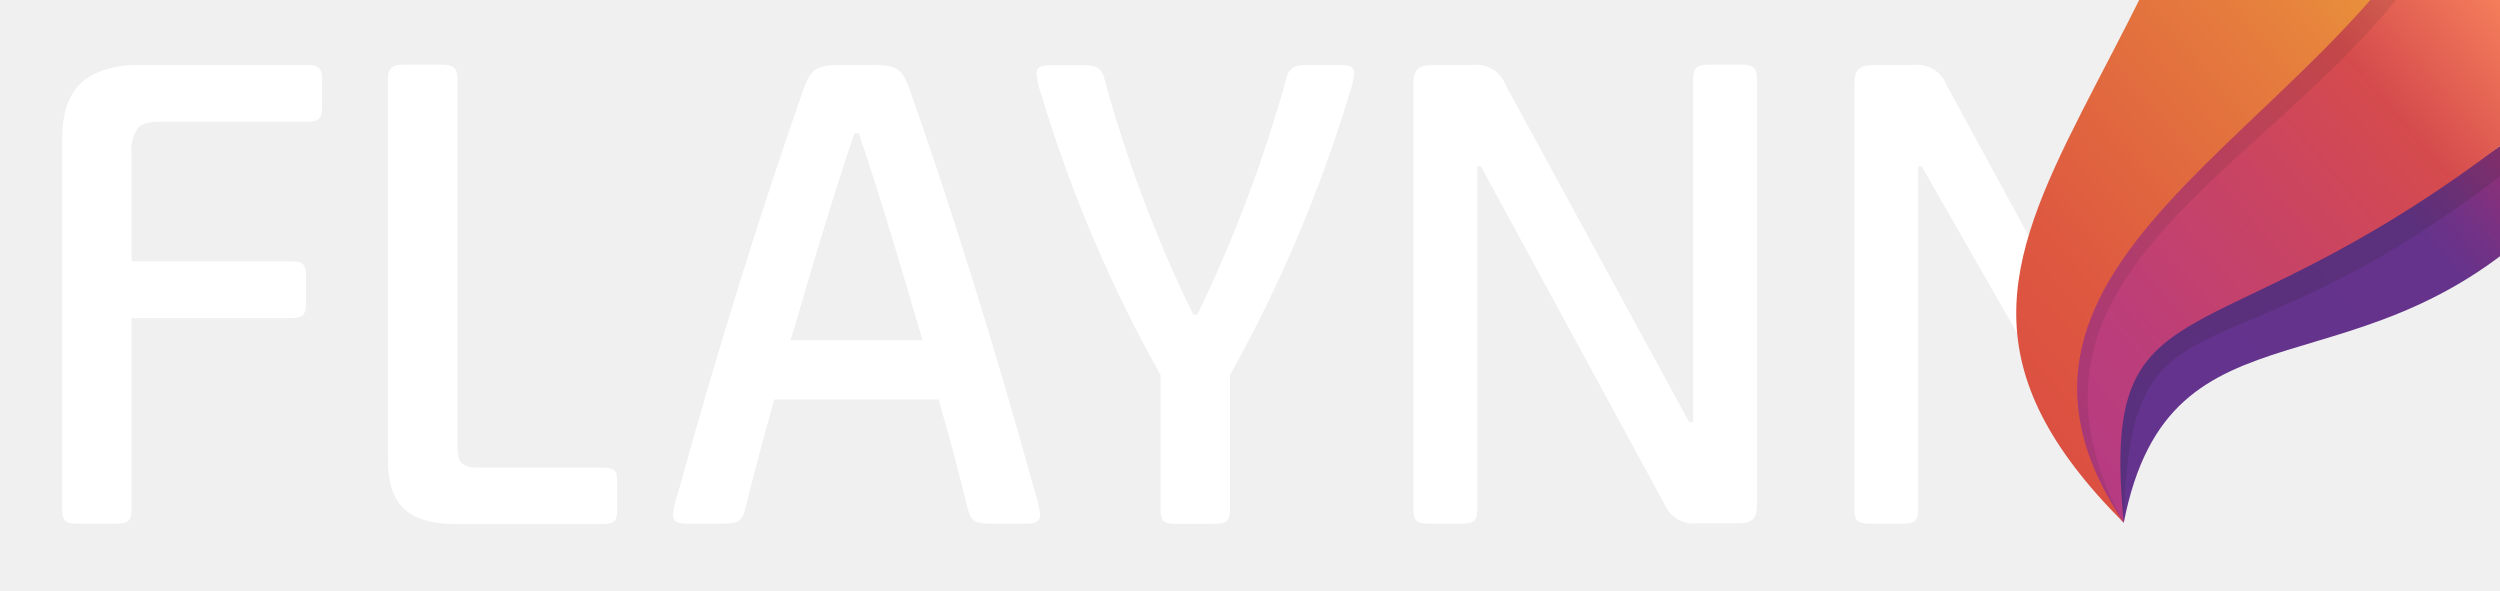
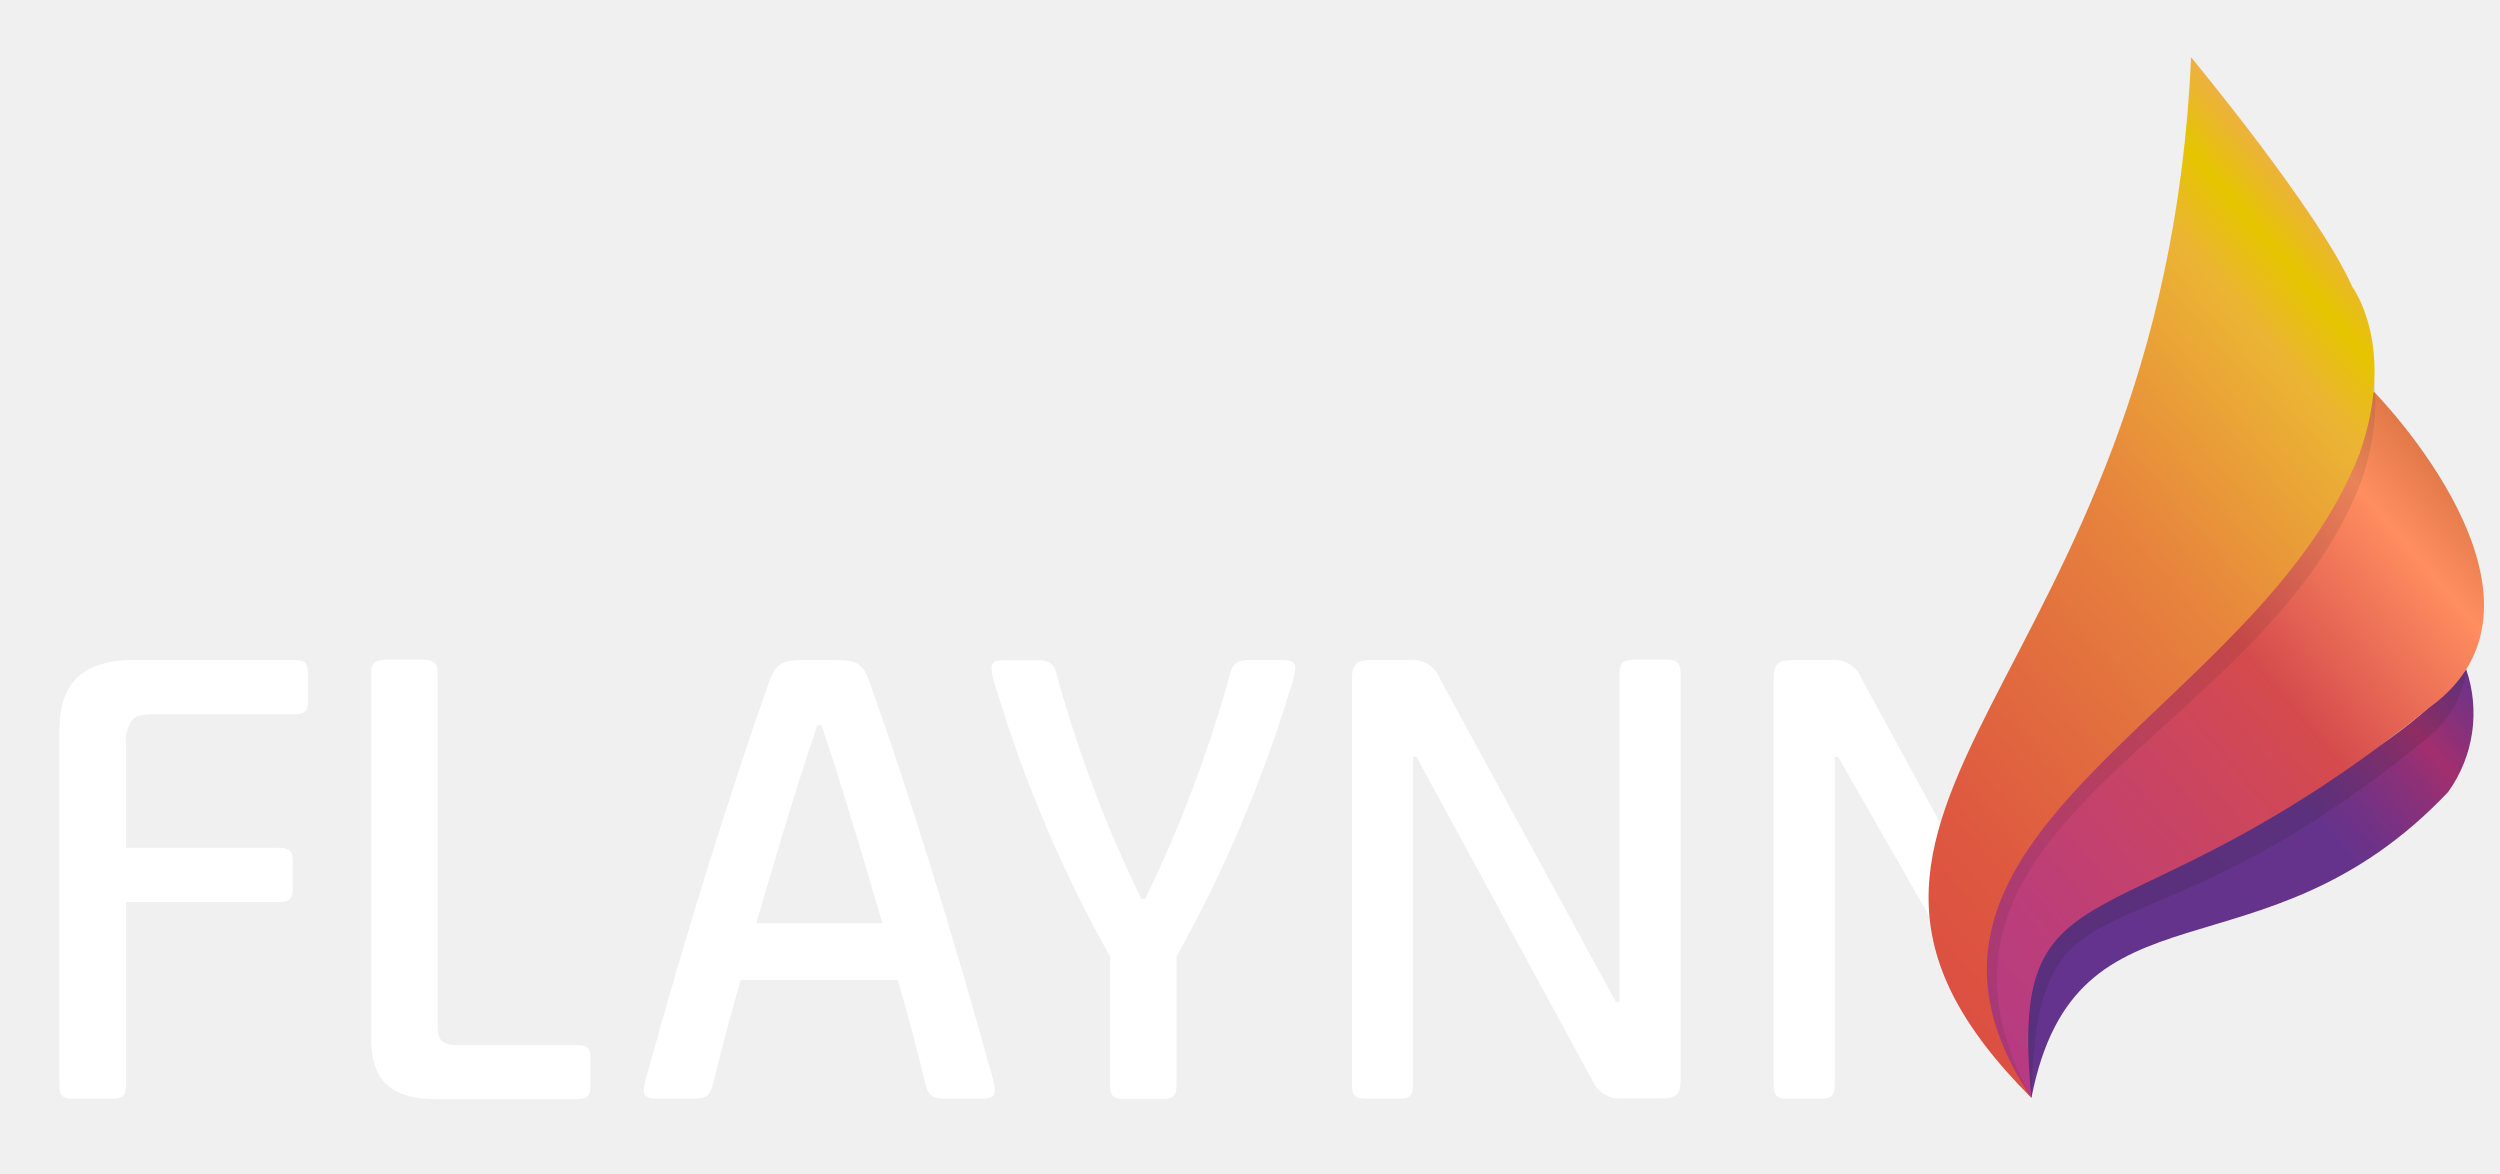
- <svg xmlns="http://www.w3.org/2000/svg" viewBox="38 85 220 52">
+ <svg xmlns="http://www.w3.org/2000/svg" viewBox="38 30 230 108">
  <defs>
    <linearGradient id="lg1" x1="204.64" y1="121.84" x2="260.64" y2="121.84" gradientTransform="matrix(0.76, -0.65, 0.65, 0.76, -12.66, 167.23)" gradientUnits="userSpaceOnUse">
      <stop offset="0" stop-color="#63338d" />
      <stop offset="0.64" stop-color="#65338c" />
      <stop offset="0.7" stop-color="#703286" />
      <stop offset="0.81" stop-color="#8f3077" />
      <stop offset="0.86" stop-color="#a22f6e" />
      <stop offset="1" stop-color="#65338c" />
    </linearGradient>
    <linearGradient id="lg2" x1="204.64" y1="111.35" x2="270.78" y2="111.35" gradientTransform="matrix(0.76, -0.65, 0.65, 0.76, -12.66, 167.23)" gradientUnits="userSpaceOnUse">
      <stop offset="0" stop-color="#b73b82" />
      <stop offset="0.17" stop-color="#bc3e79" />
      <stop offset="0.45" stop-color="#cb455f" />
      <stop offset="0.62" stop-color="#d54b4d" />
      <stop offset="0.89" stop-color="#ff8e5f" />
      <stop offset="1" stop-color="#df7747" />
    </linearGradient>
    <linearGradient id="lg3" x1="204.46" y1="94.2" x2="277.76" y2="94.2" gradientTransform="matrix(0.76, -0.65, 0.65, 0.76, -12.66, 167.23)" gradientUnits="userSpaceOnUse">
      <stop offset="0" stop-color="#dc5041" />
      <stop offset="0.16" stop-color="#de5940" />
      <stop offset="0.41" stop-color="#e3733e" />
      <stop offset="0.55" stop-color="#e7833d" />
      <stop offset="0.84" stop-color="#ebb533" />
      <stop offset="0.92" stop-color="#e5c500" />
      <stop offset="1" stop-color="#edaf46" />
    </linearGradient>
  </defs>
  <path fill="#FFFFFF" d="M52.2,95.71c-1.12,0-1.74.13-2.12.63a3.44,3.44,0,0,0-.5,2.18V108h14.1c1,0,1.25.31,1.25,1.25v2.49c0,.88-.25,1.25-1.25,1.25H49.58v16.84c0,1-.31,1.25-1.31,1.25H44.78c-1,0-1.31-.25-1.31-1.25V97.27c0-2.49.62-3.93,1.62-4.92s2.81-1.63,5-1.63h15c.81,0,1.25.19,1.25,1.19v2.62c0,.87-.31,1.18-1.25,1.18Z" />
  <path fill="#FFFFFF" d="M78.27,124.47c0,1.24.43,1.68,1.81,1.68H91c1.06,0,1.31.25,1.31,1.12V130c0,.81-.25,1.12-1.31,1.12H78.14c-4.36,0-6-1.87-6-5.62V92c0-1,.37-1.31,1.37-1.31H76.9c1,0,1.37.32,1.37,1.31Z" />
  <path fill="#FFFFFF" d="M114.69,90.72c2.06,0,2.68.25,3.3,2,3.56,10,7.68,23.2,11.11,35.68a8,8,0,0,1,.43,1.93c0,.5-.31.75-1.25.75h-3c-1.43,0-1.81-.13-2.12-1.31-.68-2.81-1.62-6.36-2.56-9.61H106.14c-.93,3.25-1.87,6.8-2.55,9.61-.32,1.18-.69,1.31-2.12,1.31h-3c-.93,0-1.25-.25-1.25-.75a7.62,7.62,0,0,1,.44-1.93c3.43-12.48,7.55-25.64,11.1-35.68.63-1.75,1.25-2,3.31-2Zm-1.5,6c-1.93,5.68-3.87,12.23-5.61,18.22h11.6c-1.75-6-3.68-12.54-5.61-18.22Z" />
  <path fill="#FFFFFF" d="M143.37,112.68a122.75,122.75,0,0,0,7.86-20.9c.19-.68.63-1.06,1.62-1.06h3c.93,0,1.31.13,1.31.75a7,7,0,0,1-.44,1.87A124.76,124.76,0,0,1,146.24,118v11.85c0,1.06-.37,1.25-1.37,1.25H141.5c-1,0-1.37-.19-1.37-1.25V118a121.86,121.86,0,0,1-10.48-24.64,6.94,6.94,0,0,1-.43-1.87c0-.62.37-.75,1.31-.75h3c1,0,1.44.38,1.62,1.06a117.89,117.89,0,0,0,7.86,20.9Z" />
  <path fill="#FFFFFF" d="M168.32,99.64H168v30.13c0,1.06-.32,1.31-1.31,1.31h-3c-1,0-1.31-.25-1.31-1.31V92.47c0-1.43.44-1.75,1.87-1.75h3.31a2.74,2.74,0,0,1,2.93,1.75l16.16,29.69H187V92c0-1,.31-1.31,1.31-1.31h3c1,0,1.31.32,1.31,1.31v37.36c0,1.38-.44,1.69-1.87,1.69H187.4a2.78,2.78,0,0,1-2.93-1.69Z" />
  <path fill="#FFFFFF" d="M207.11,99.64h-.31v30.13c0,1.06-.32,1.31-1.31,1.31h-3c-1,0-1.31-.25-1.31-1.31V92.47c0-1.43.44-1.75,1.87-1.75h3.31a2.75,2.75,0,0,1,2.93,1.75l16.15,29.69h.32l-.87,8.79s-.1-.27-.75-1.55Z" />
  <path fill="url(#lg1)" d="M224.89,131c-11.6-24.6,23.18-19.65,40-39.42a12.41,12.41,0,0,1-1.66,11.28C246.17,120.88,229,110.05,224.89,131Z" />
  <path fill="#232120" opacity="0.15" d="M224.89,131c-20.67-24.11,26-42,29.75-60.93,0,0,18.81,19.23,5.82,28.51C233.53,120.34,225.41,108.67,224.89,131Z" />
  <path fill="url(#lg2)" d="M224.89,131c-20.68-24.1,27-45.49,31.48-65,0,0,18.9,19.15,5.14,29.09C232.89,118.25,222.66,108.08,224.89,131Z" />
  <path fill="#232120" opacity="0.1" d="M224.89,131c-26.93-27,12.8-35.22,14.67-93.09,0,0,11.77,14.18,14.86,21.07,0,0,4.14,5.48.85,15.21C246.32,97.92,211.07,105.52,224.89,131Z" />
  <path fill="url(#lg3)" d="M224.89,131c-27-27,12.11-37.25,14.69-95.73,0,0,11.77,14.18,14.82,21.1,0,0,4.14,5.49.68,15.36C245.73,95.8,208.54,106.52,224.89,131Z" />
</svg>
